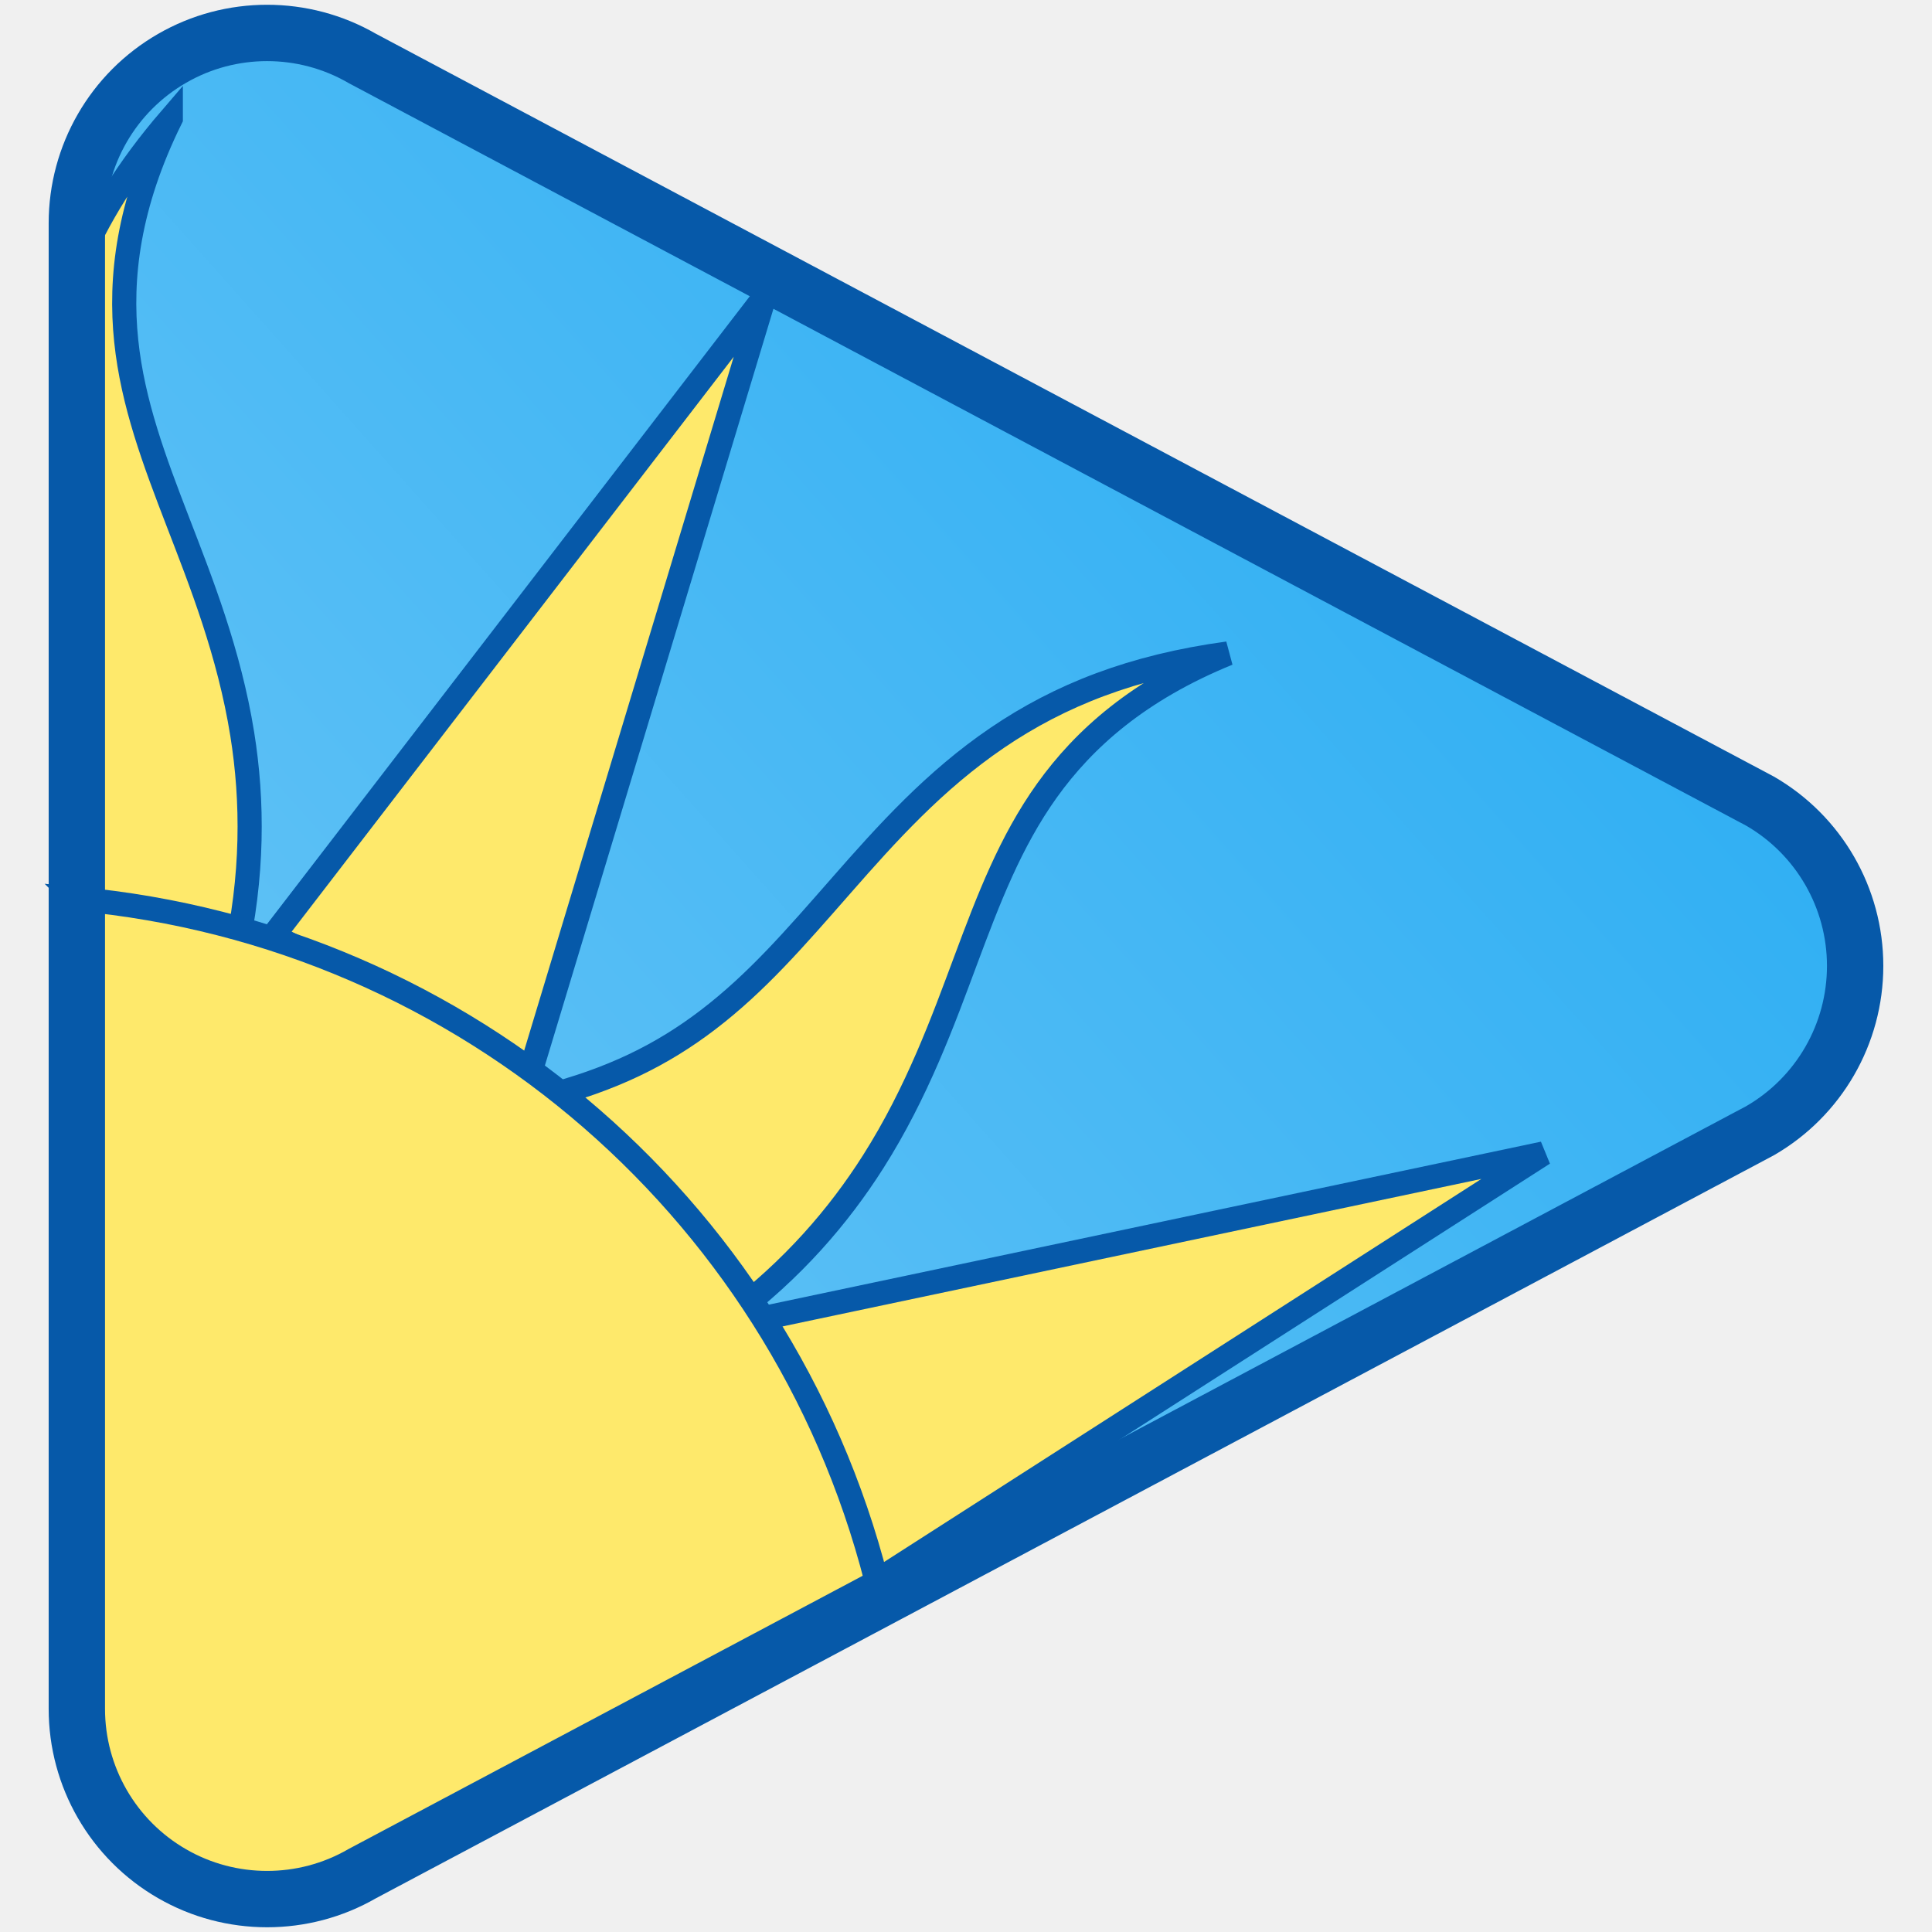
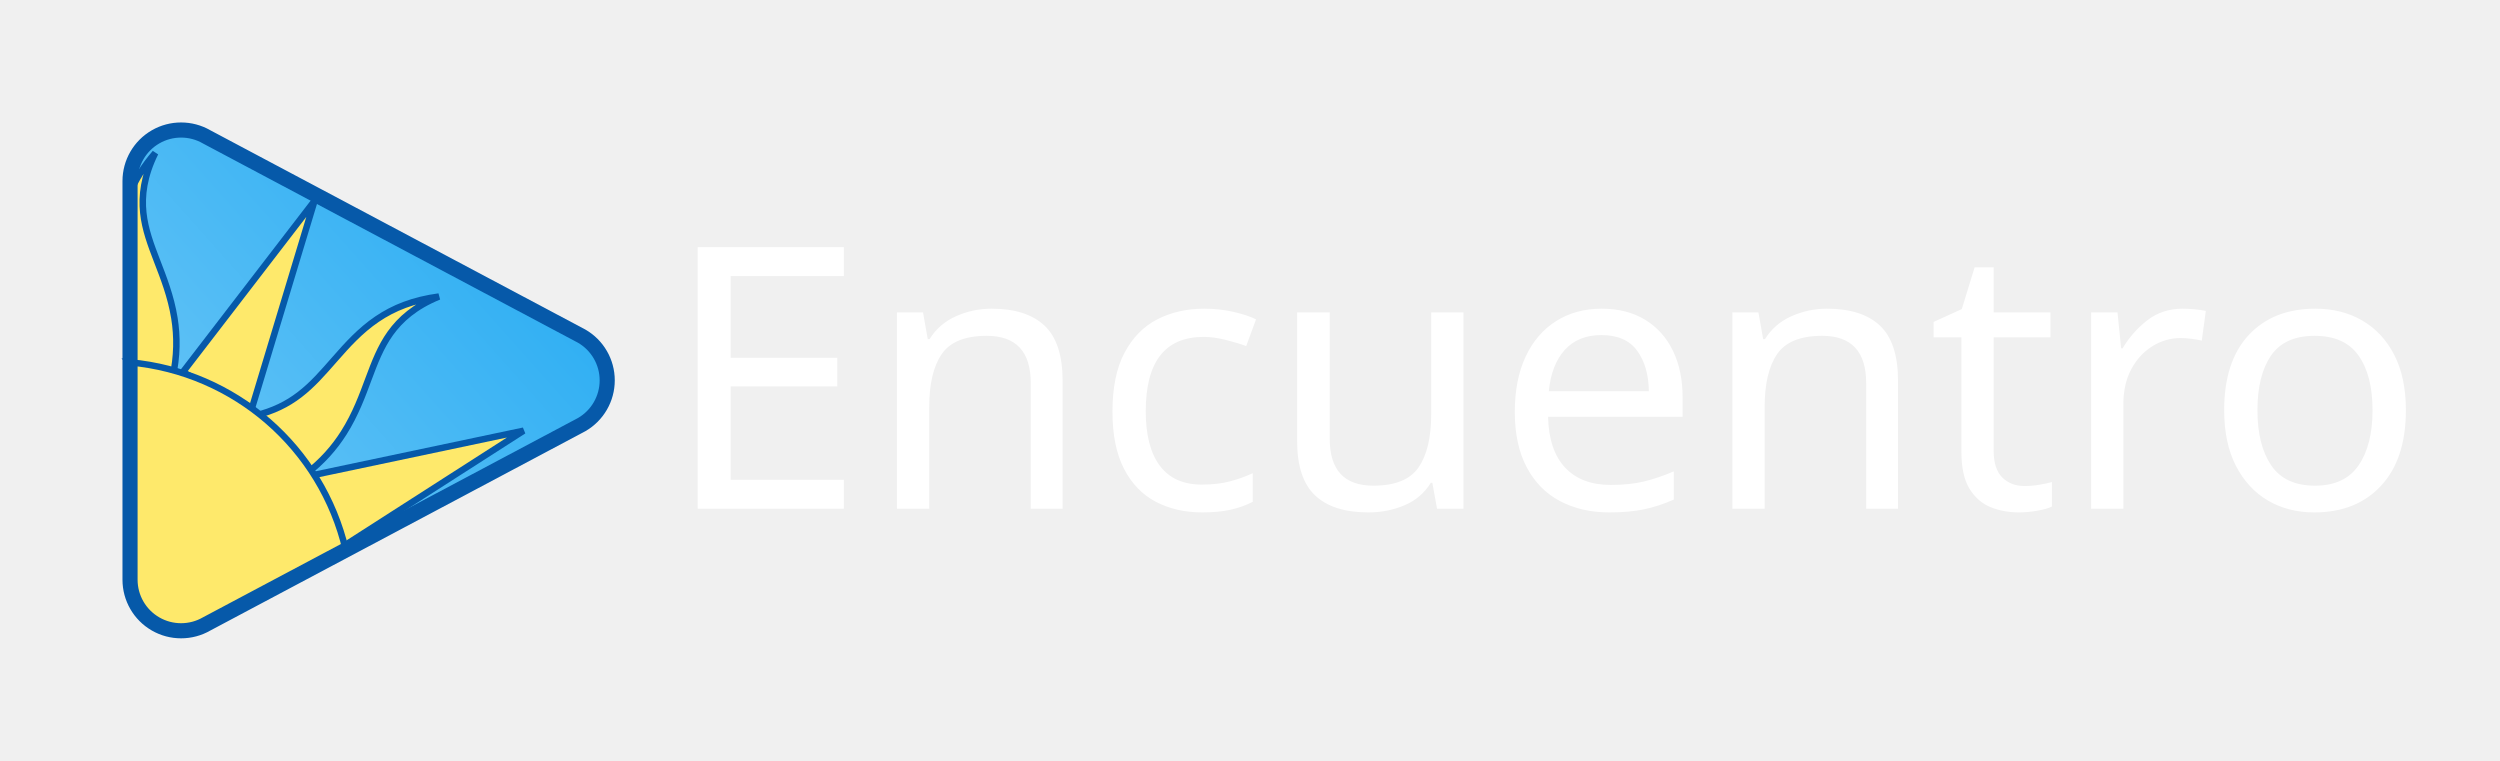
- <svg xmlns="http://www.w3.org/2000/svg" id="svg4265" height="33.867mm" width="33.867mm" version="1.1" viewBox="0 0 120 120">
+ <svg xmlns="http://www.w3.org/2000/svg" id="svg4265" height="49.7mm" width="163.317mm" version="1.1" viewBox="0 0 578.675 176.102">
  <defs id="defs4267">
-     <linearGradient id="linearGradient4611" y2="456.29" gradientUnits="userSpaceOnUse" x2="573.57" gradientTransform="translate(-159.82 -29.976)" y1="520.58" x1="501.43">
+     <linearGradient id="linearGradient4611" y2="456.29" gradientUnits="userSpaceOnUse" x2="573.57" gradientTransform="translate(-159.82,-29.976)" y1="520.58" x1="501.43">
      <stop id="stop4542" stop-color="#69c5f6" offset="0" />
      <stop id="stop4544" stop-color="#32b0f3" offset="1" />
    </linearGradient>
  </defs>
-   <g id="layer1" transform="translate(-322.86 -395.22)">
-     <g id="g4869">
-       <path id="path4597" d="m432.18 444.98-86.821-46.133c-1.83-1.057-3.867-1.581-5.91-1.581-2.042 0-4.079 0.525-5.907 1.582-3.659 2.11-5.909 6.011-5.909 10.236v92.277c0 4.224 2.249 8.123 5.909 10.235 1.828 1.057 3.864 1.58 5.907 1.58 2.043 0 4.08-0.523 5.91-1.58l86.821-46.145c3.655-2.112 5.906-6.011 5.906-10.237 0-4.223-2.25-8.122-5.906-10.234z" fill="url(#linearGradient4611)" />
-       <g id="g4862" fill-rule="evenodd" stroke="#0659a9" stroke-width="1.5" fill="#fee96b">
-         <path id="path4599" style="color-rendering:auto;color:#000000;isolation:auto;mix-blend-mode:normal;shape-rendering:auto;solid-color:#000000;image-rendering:auto" d="m47.475 18.455l-30.502 39.668 8.017 4.117 8.018 4.117 14.467-47.902z" transform="translate(322.86 395.22)" />
-         <path id="path4601" style="color-rendering:auto;color:#000000;isolation:auto;mix-blend-mode:normal;shape-rendering:auto;solid-color:#000000;image-rendering:auto" d="m95.865 71.645l-48.961 10.334 3.42 8.339 3.418 8.34 42.123-27.013z" transform="translate(322.86 395.22)" />
-         <path id="path4603" style="color-rendering:auto;color:#000000;isolation:auto;mix-blend-mode:normal;shape-rendering:auto;solid-color:#000000;image-rendering:auto" d="m76.268 40.59c-5.933 0.807-10.446 2.598-14.33 5.238-3.889 2.643-6.853 5.939-9.676 9.16-2.922 3.333-5.263 6.041-8.28 8.348-2.843 2.174-6.014 3.749-10.257 4.814l0.785 1.786a54.931 54.931 0 0 1 10.797 11.876c3.946-2.969 6.788-6.286 8.925-9.65 2.752-4.331 4.37-8.824 5.752-12.527 1.413-3.785 2.774-7.358 5.045-10.533 2.294-3.207 5.684-6.247 11.239-8.512z" transform="translate(322.86 395.22)" />
-         <path id="path4605" style="color-rendering:auto;color:#000000;isolation:auto;mix-blend-mode:normal;shape-rendering:auto;solid-color:#000000;image-rendering:auto" d="m10.609 7.356c-2.688 3.124-4.55 6.151-5.836 9.219v41.102a54.931 54.931 0 0 1 9.801 1.873c1.163-5.16 1.138-9.799 0.473-13.949-0.812-5.066-2.579-9.503-4-13.192-1.452-3.769-2.802-7.348-3.207-11.23-0.41-3.922 0.113-8.443 2.769-13.822z" transform="translate(322.86 395.22)" />
-         <path id="path4607" style="color-rendering:auto;color:#000000;isolation:auto;mix-blend-mode:normal;shape-rendering:auto;solid-color:#000000;image-rendering:auto" d="m327.63 451.05v50.314c0 4.224 2.248 8.123 5.908 10.234 1.828 1.057 3.866 1.58 5.908 1.58 2.043 0 4.08-0.523 5.91-1.58l32.211-17.119a56.594 56.594 0 0 0 -49.938 -43.43z" />
+   <g id="layer1" transform="translate(-297.5367,-367.1688)">
+     <g id="g4869" transform="translate(0,-0.00100708)">
+       <path id="path4597" d="m 432.18,444.98 -86.821,-46.133 c -1.83,-1.057 -3.867,-1.581 -5.91,-1.581 -2.042,0 -4.079,0.525 -5.907,1.582 -3.659,2.11 -5.909,6.011 -5.909,10.236 v 92.277 c 0,4.224 2.249,8.123 5.909,10.235 1.828,1.057 3.864,1.58 5.907,1.58 2.043,0 4.08,-0.523 5.91,-1.58 l 86.821,-46.145 c 3.655,-2.112 5.906,-6.011 5.906,-10.237 0,-4.223 -2.25,-8.122 -5.906,-10.234 z" style="fill:url(#linearGradient4611)" />
+       <g id="g4862" style="fill:#fee96b;fill-rule:evenodd;stroke:#0659a9;stroke-width:1.5">
+         <path id="path4599" style="color:#000000;isolation:auto;mix-blend-mode:normal;solid-color:#000000;color-rendering:auto;image-rendering:auto;shape-rendering:auto" d="m 47.475,18.455 -30.502,39.668 8.017,4.117 8.018,4.117 z" transform="translate(322.86,395.22)" />
+         <path id="path4601" style="color:#000000;isolation:auto;mix-blend-mode:normal;solid-color:#000000;color-rendering:auto;image-rendering:auto;shape-rendering:auto" d="m 95.865,71.645 -48.961,10.334 3.42,8.339 3.418,8.34 z" transform="translate(322.86,395.22)" />
+         <path id="path4603" style="color:#000000;isolation:auto;mix-blend-mode:normal;solid-color:#000000;color-rendering:auto;image-rendering:auto;shape-rendering:auto" d="m 76.268,40.59 c -5.933,0.807 -10.446,2.598 -14.33,5.238 -3.889,2.643 -6.853,5.939 -9.676,9.16 -2.922,3.333 -5.263,6.041 -8.28,8.348 -2.843,2.174 -6.014,3.749 -10.257,4.814 l 0.785,1.786 a 54.931,54.931 0 0 1 10.797,11.876 c 3.946,-2.969 6.788,-6.286 8.925,-9.65 2.752,-4.331 4.37,-8.824 5.752,-12.527 1.413,-3.785 2.774,-7.358 5.045,-10.533 2.294,-3.207 5.684,-6.247 11.239,-8.512 z" transform="translate(322.86,395.22)" />
+         <path id="path4605" style="color:#000000;isolation:auto;mix-blend-mode:normal;solid-color:#000000;color-rendering:auto;image-rendering:auto;shape-rendering:auto" d="M 10.609,7.356 C 7.921,10.48 6.059,13.506 4.773,16.574 v 41.102 a 54.931,54.931 0 0 1 9.801,1.873 c 1.163,-5.16 1.138,-9.799 0.473,-13.949 -0.812,-5.066 -2.579,-9.503 -4,-13.192 C 9.595,28.639 8.245,25.06 7.84,21.178 7.43,17.256 7.953,12.735 10.609,7.356 Z" transform="translate(322.86,395.22)" />
+         <path id="path4607" style="color:#000000;isolation:auto;mix-blend-mode:normal;solid-color:#000000;color-rendering:auto;image-rendering:auto;shape-rendering:auto" d="m 327.63,451.05 v 50.314 c 0,4.224 2.248,8.123 5.908,10.234 1.828,1.057 3.866,1.58 5.908,1.58 2.043,0 4.08,-0.523 5.91,-1.58 l 32.211,-17.119 a 56.594,56.594 0 0 0 -49.938,-43.43 z" />
      </g>
-       <path id="path4609" style="color-rendering:auto;color:#000000;isolation:auto;mix-blend-mode:normal;shape-rendering:auto;solid-color:#000000;image-rendering:auto" d="m432.18 444.98-86.821-46.133c-1.83-1.057-3.867-1.581-5.91-1.581-2.042 0-4.079 0.525-5.907 1.582-3.659 2.11-5.909 6.011-5.909 10.236v92.277c0 4.224 2.249 8.123 5.909 10.235 1.828 1.057 3.864 1.58 5.907 1.58 2.043 0 4.08-0.523 5.91-1.58l86.821-46.145c3.655-2.112 5.906-6.011 5.906-10.237 0-4.223-2.25-8.122-5.906-10.234z" stroke="#0659a9" stroke-width="3.5" fill="none" />
+       <path id="path4609" style="color:#000000;isolation:auto;mix-blend-mode:normal;solid-color:#000000;fill:none;stroke:#0659a9;stroke-width:3.5;color-rendering:auto;image-rendering:auto;shape-rendering:auto" d="m 432.18,444.98 -86.821,-46.133 c -1.83,-1.057 -3.867,-1.581 -5.91,-1.581 -2.042,0 -4.079,0.525 -5.907,1.582 -3.659,2.11 -5.909,6.011 -5.909,10.236 v 92.277 c 0,4.224 2.249,8.123 5.909,10.235 1.828,1.057 3.864,1.58 5.907,1.58 2.043,0 4.08,-0.523 5.91,-1.58 l 86.821,-46.145 c 3.655,-2.112 5.906,-6.011 5.906,-10.237 0,-4.223 -2.25,-8.122 -5.906,-10.234 z" />
    </g>
+     <text xml:space="preserve" style="font-style:normal;font-variant:normal;font-weight:normal;font-stretch:normal;font-size:84.814px;line-height:1.25;font-family:Andika;-inkscape-font-specification:Andika;letter-spacing:0px;word-spacing:0px;fill:#ffffff;fill-opacity:1;stroke:none;stroke-width:2.12;" x="450.798" y="484.934" id="text830">
+       <tspan id="tspan828" x="450.798" y="484.934" style="stroke-width:2.12;fill:#ffffff;fill-opacity:1;">Encuentro</tspan>
+     </text>
  </g>
</svg>
